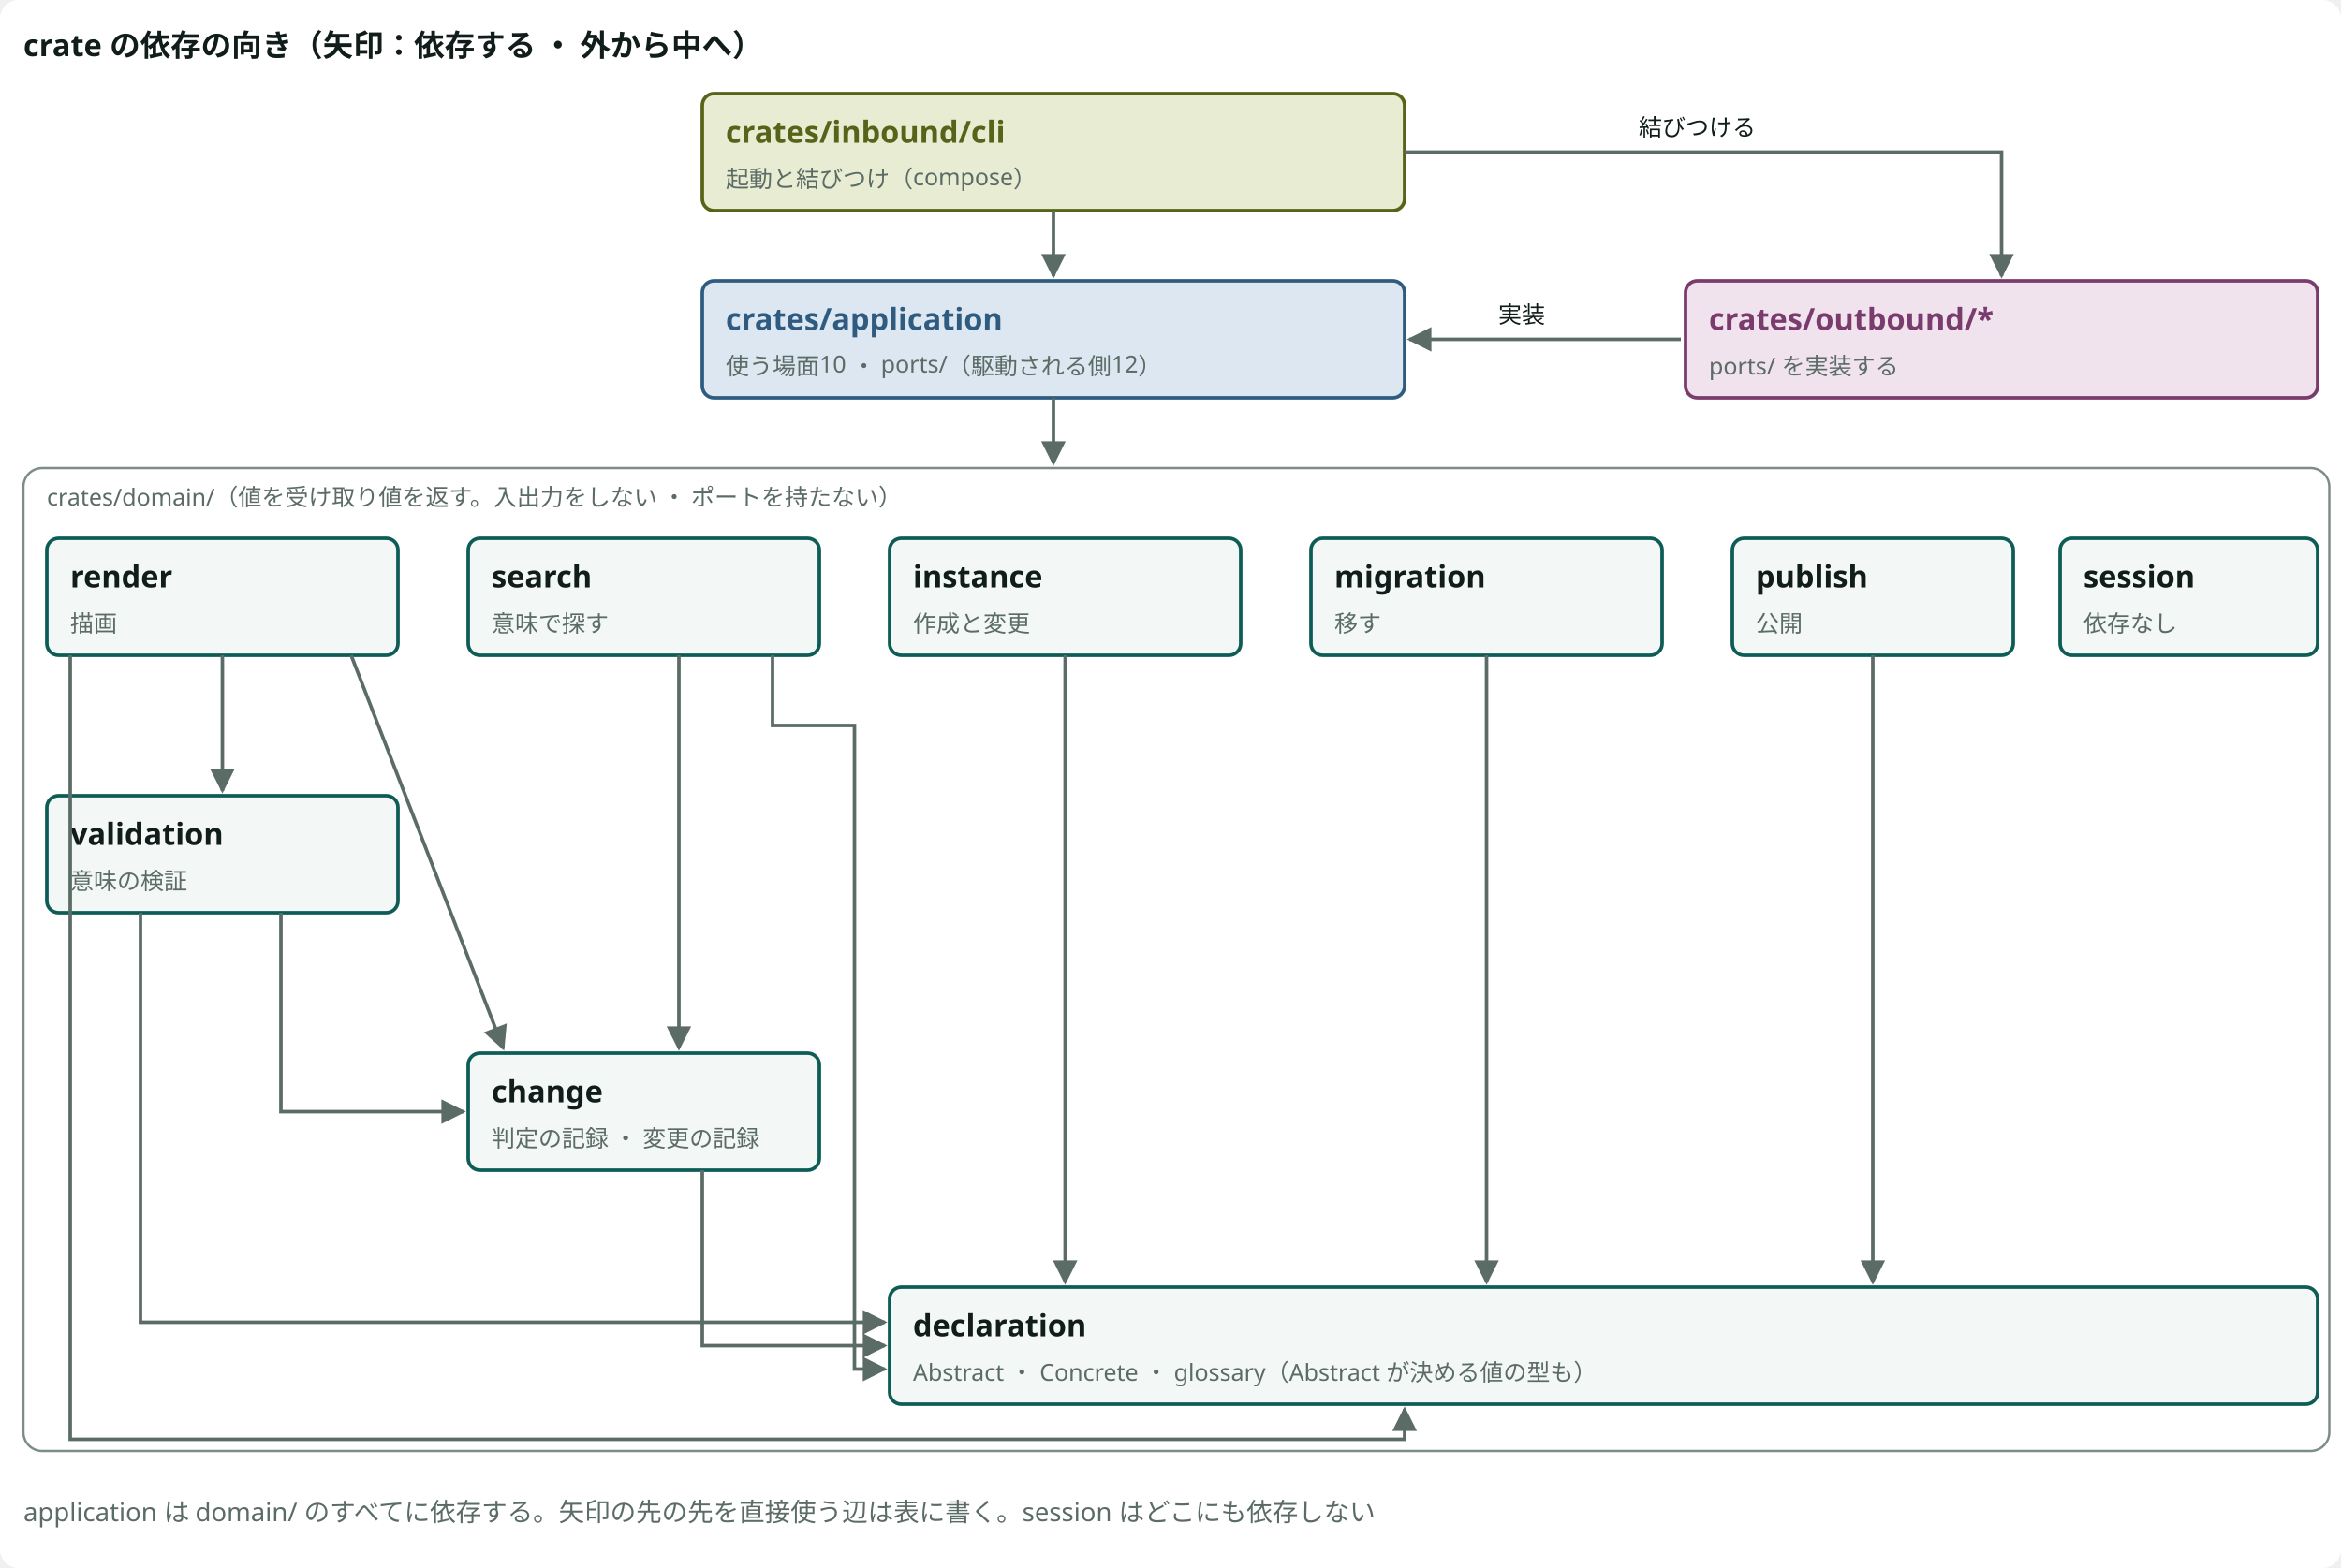
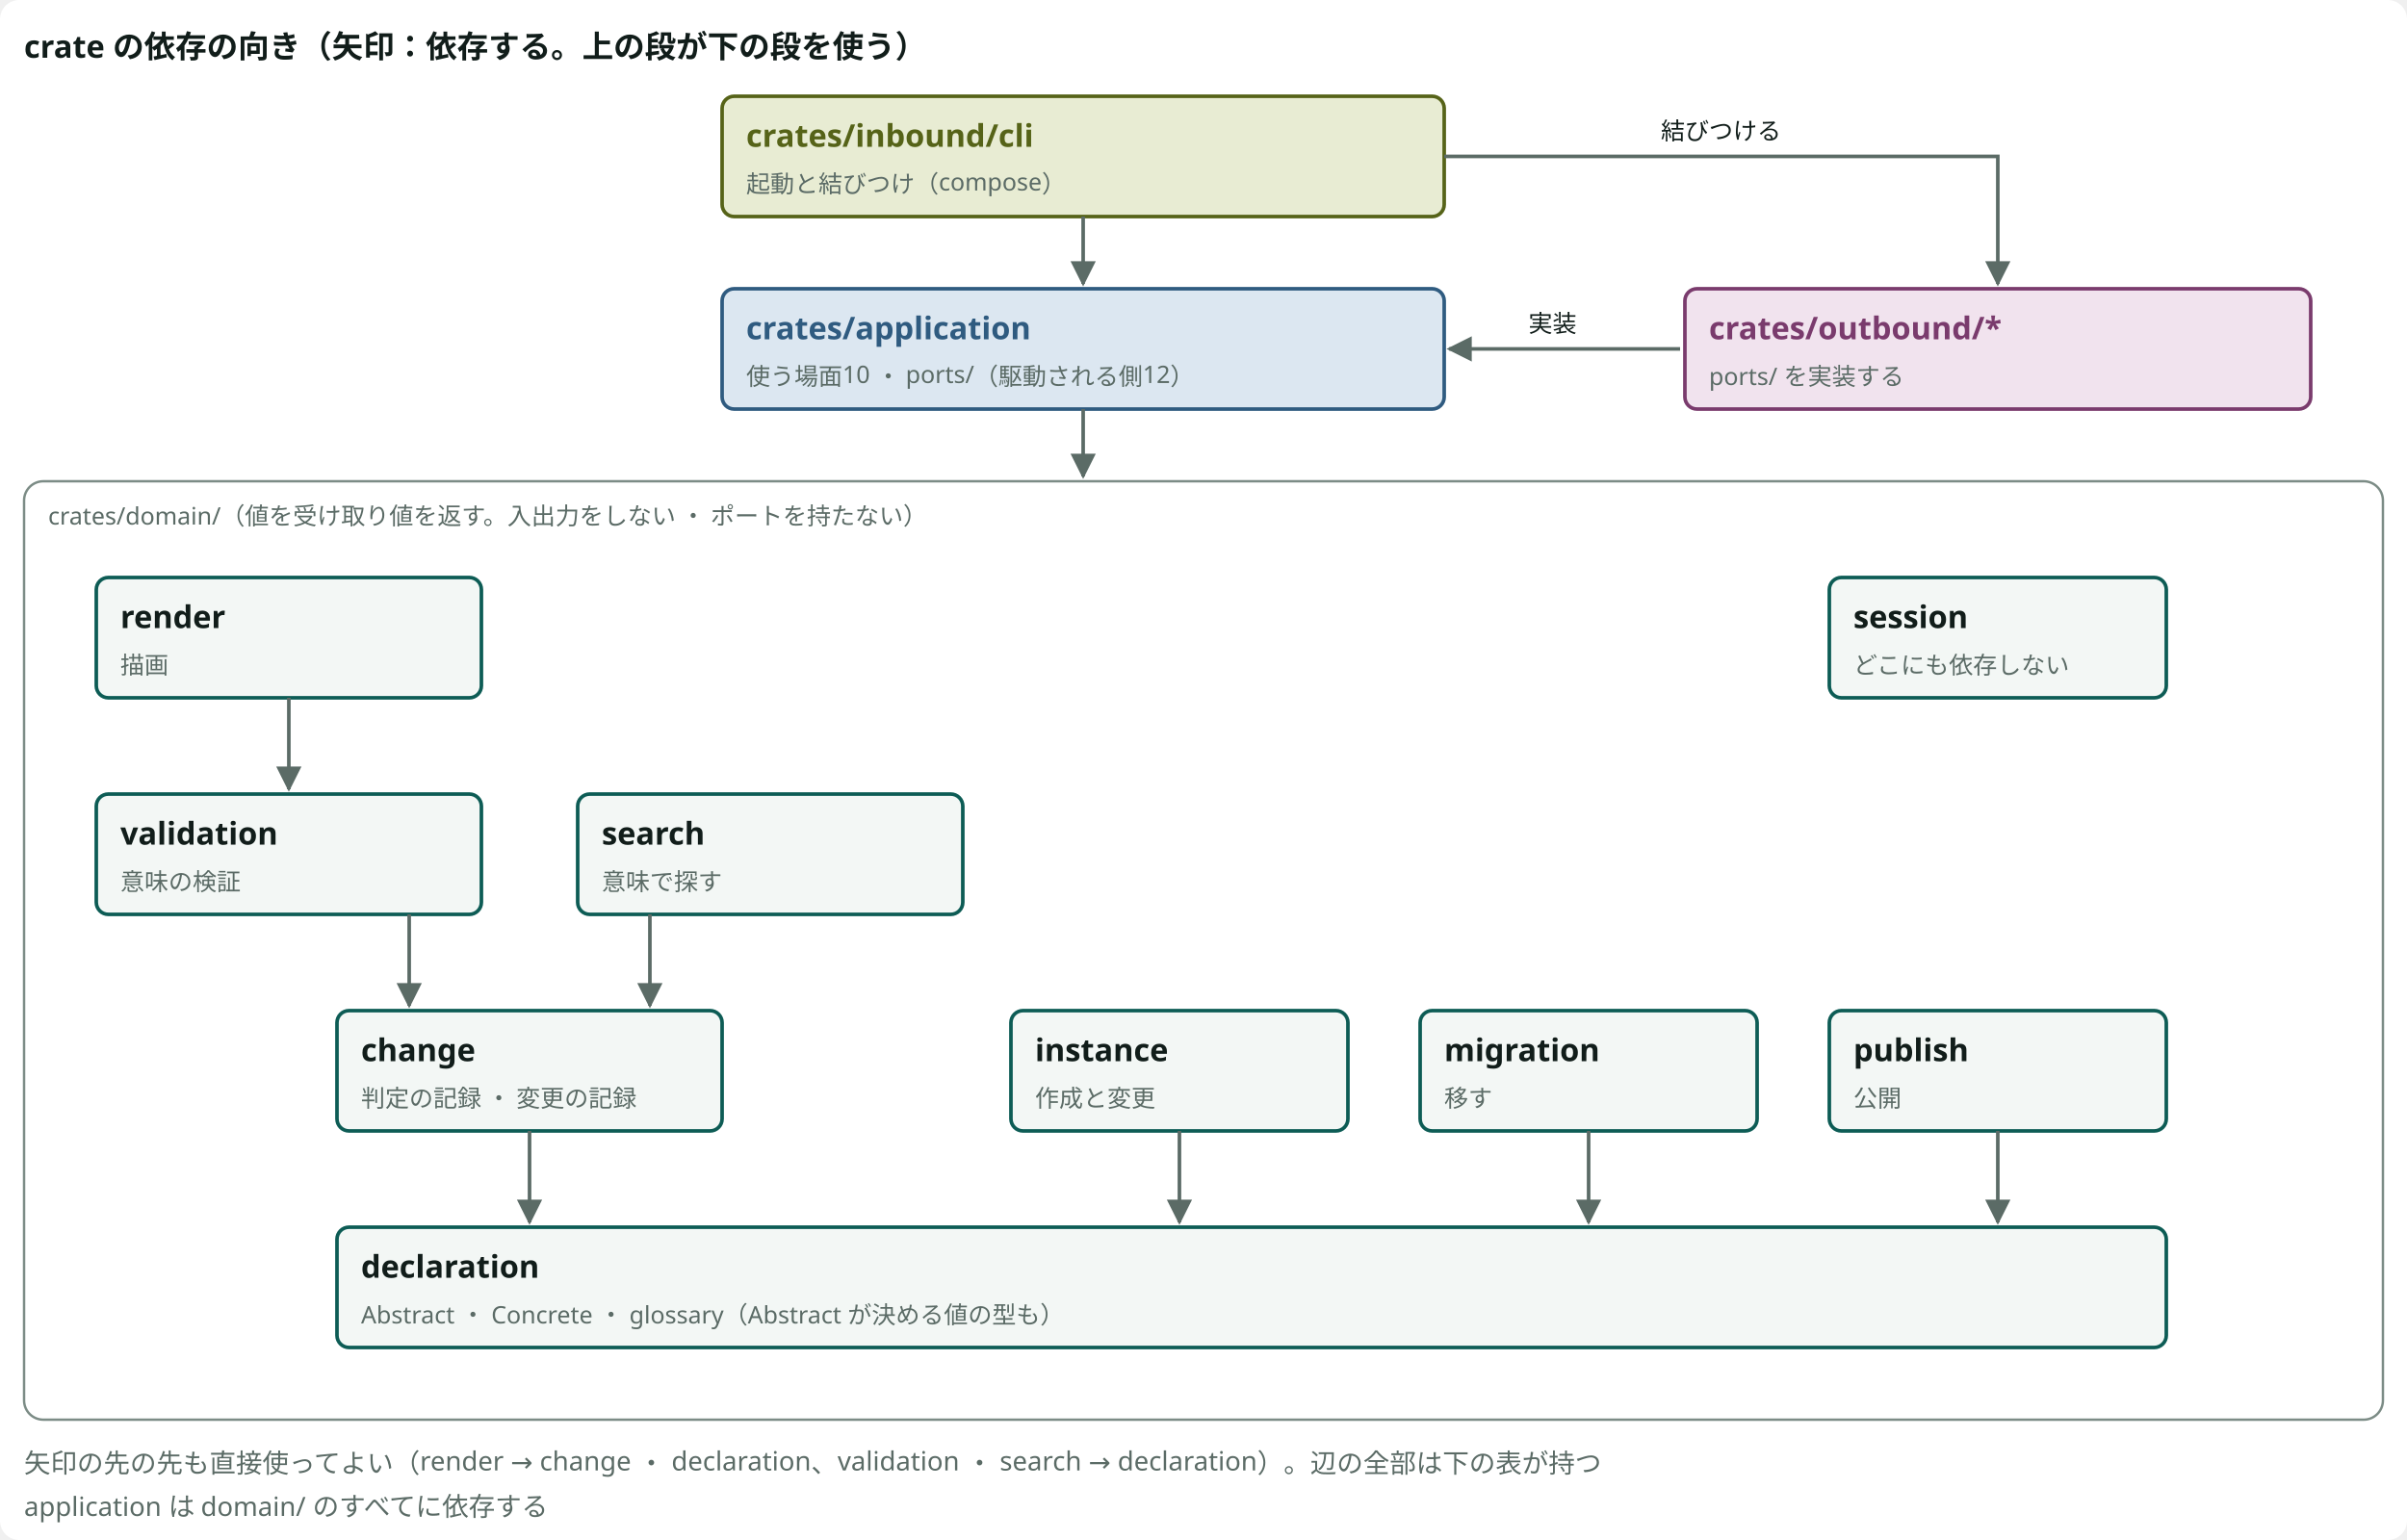
- <svg viewBox="0 0 1000 670" style="min-width:900px" role="img" aria-label="crate の依存の向き" class="dsvg">
-   <style data-dsvg="dark">.dsvg .canvas{fill:var(--dsvg-area-fill,#FFFFFF)}.dsvg .title{fill:var(--dsvg-ink,#111D1A);font-size:13px;font-weight:700}.dsvg .box.kind-3{fill:var(--dsvg-kind-3-bg,#E8ECD3);stroke:var(--dsvg-kind-3,#566318)}.dsvg .title.kind-3{fill:var(--dsvg-kind-3,#566318);font-size:13px;font-weight:700}.dsvg .note.small{fill:var(--dsvg-ink-soft,#5B6B66);font-size:10px}.dsvg .box.kind-2{fill:var(--dsvg-kind-2-bg,#DCE7F1);stroke:var(--dsvg-kind-2,#2F5B80)}.dsvg .title.kind-2{fill:var(--dsvg-kind-2,#2F5B80);font-size:13px;font-weight:700}.dsvg .box.kind-1{fill:var(--dsvg-kind-1-bg,#F1E3EE);stroke:var(--dsvg-kind-1,#7A3B6D)}.dsvg .title.kind-1{fill:var(--dsvg-kind-1,#7A3B6D);font-size:13px;font-weight:700}.dsvg .flow{stroke:var(--dsvg-ink-soft,#5B6B66)}.dsvg .label.small{fill:var(--dsvg-ink,#111D1A);font-size:10px}.dsvg .area{fill:var(--dsvg-area-fill,#FFFFFF);stroke:var(--dsvg-line,#7C8C86)}.dsvg .box{fill:var(--dsvg-box-fill,#F3F7F5);stroke:var(--dsvg-accent,#0D5C55)}.dsvg .note{fill:var(--dsvg-ink-soft,#5B6B66);font-size:11px}.dsvg #dsvg-83a78c43-arrow-5B6B66 path{fill:var(--dsvg-ink-soft,#5B6B66)}@media (prefers-color-scheme:dark){:root:not([data-theme="light"]) .dsvg,.dsvg:root:not([data-theme="light"]){--dsvg-area-fill:#22302D;--dsvg-ink:#E6EEEB;--dsvg-kind-3-bg:#262A18;--dsvg-kind-3:#BACB78;--dsvg-ink-soft:#9DADA8;--dsvg-kind-2-bg:#182A3A;--dsvg-kind-2:#8FB8DE;--dsvg-kind-1-bg:#2E1F2B;--dsvg-kind-1:#D094C2;--dsvg-line:#62756F;--dsvg-box-fill:#16211E;--dsvg-accent:#6CC9B8}}:root[data-theme="dark"] .dsvg{--dsvg-area-fill:#22302D;--dsvg-ink:#E6EEEB;--dsvg-kind-3-bg:#262A18;--dsvg-kind-3:#BACB78;--dsvg-ink-soft:#9DADA8;--dsvg-kind-2-bg:#182A3A;--dsvg-kind-2:#8FB8DE;--dsvg-kind-1-bg:#2E1F2B;--dsvg-kind-1:#D094C2;--dsvg-line:#62756F;--dsvg-box-fill:#16211E;--dsvg-accent:#6CC9B8}</style>
+ <svg viewBox="0 0 1000 640" style="min-width:900px" role="img" aria-label="crate の依存の向き" class="dsvg">
+   <style data-dsvg="dark">.dsvg .canvas{fill:var(--dsvg-area-fill,#FFFFFF)}.dsvg .title{fill:var(--dsvg-ink,#111D1A);font-size:13px;font-weight:700}.dsvg .box.kind-3{fill:var(--dsvg-kind-3-bg,#E8ECD3);stroke:var(--dsvg-kind-3,#566318)}.dsvg .title.kind-3{fill:var(--dsvg-kind-3,#566318);font-size:13px;font-weight:700}.dsvg .note.small{fill:var(--dsvg-ink-soft,#5B6B66);font-size:10px}.dsvg .box.kind-2{fill:var(--dsvg-kind-2-bg,#DCE7F1);stroke:var(--dsvg-kind-2,#2F5B80)}.dsvg .title.kind-2{fill:var(--dsvg-kind-2,#2F5B80);font-size:13px;font-weight:700}.dsvg .box.kind-1{fill:var(--dsvg-kind-1-bg,#F1E3EE);stroke:var(--dsvg-kind-1,#7A3B6D)}.dsvg .title.kind-1{fill:var(--dsvg-kind-1,#7A3B6D);font-size:13px;font-weight:700}.dsvg .flow{stroke:var(--dsvg-ink-soft,#5B6B66)}.dsvg .label.small{fill:var(--dsvg-ink,#111D1A);font-size:10px}.dsvg .area{fill:var(--dsvg-area-fill,#FFFFFF);stroke:var(--dsvg-line,#7C8C86)}.dsvg .box{fill:var(--dsvg-box-fill,#F3F7F5);stroke:var(--dsvg-accent,#0D5C55)}.dsvg .note{fill:var(--dsvg-ink-soft,#5B6B66);font-size:11px}.dsvg #dsvg-fad70726-arrow-5B6B66 path{fill:var(--dsvg-ink-soft,#5B6B66)}@media (prefers-color-scheme:dark){:root:not([data-theme="light"]) .dsvg,.dsvg:root:not([data-theme="light"]){--dsvg-area-fill:#22302D;--dsvg-ink:#E6EEEB;--dsvg-kind-3-bg:#262A18;--dsvg-kind-3:#BACB78;--dsvg-ink-soft:#9DADA8;--dsvg-kind-2-bg:#182A3A;--dsvg-kind-2:#8FB8DE;--dsvg-kind-1-bg:#2E1F2B;--dsvg-kind-1:#D094C2;--dsvg-line:#62756F;--dsvg-box-fill:#16211E;--dsvg-accent:#6CC9B8}}:root[data-theme="dark"] .dsvg{--dsvg-area-fill:#22302D;--dsvg-ink:#E6EEEB;--dsvg-kind-3-bg:#262A18;--dsvg-kind-3:#BACB78;--dsvg-ink-soft:#9DADA8;--dsvg-kind-2-bg:#182A3A;--dsvg-kind-2:#8FB8DE;--dsvg-kind-1-bg:#2E1F2B;--dsvg-kind-1:#D094C2;--dsvg-line:#62756F;--dsvg-box-fill:#16211E;--dsvg-accent:#6CC9B8}</style>
  <defs data-dsvg="marker">
-     <marker id="dsvg-83a78c43-arrow-5B6B66" viewBox="0 0 10 10" refX="9" refY="5" markerWidth="7" markerHeight="7" orient="auto-start-reverse">
+     <marker id="dsvg-fad70726-arrow-5B6B66" viewBox="0 0 10 10" refX="9" refY="5" markerWidth="7" markerHeight="7" orient="auto-start-reverse">
      <path d="M0,0 L10,5 L0,10 z" fill="#5B6B66" />
    </marker>
  </defs>
-   <rect data-dsvg="canvas" class="canvas" x="0.0" y="0.0" width="1000.0" height="670.0" fill="#FFFFFF" rx="8" />
-   <text class="title" x="10" y="24" font-family="Noto Sans JP, Hiragino Kaku Gothic ProN, sans-serif" font-size="13" font-weight="700" fill="#111D1A">crate の依存の向き（矢印：依存する ・ 外から中へ）</text>
+   <rect data-dsvg="canvas" class="canvas" x="0.0" y="0.0" width="1000.0" height="640.0" fill="#FFFFFF" rx="8" />
+   <text class="title" x="10" y="24" font-family="Noto Sans JP, Hiragino Kaku Gothic ProN, sans-serif" font-size="13" font-weight="700" fill="#111D1A">crate の依存の向き（矢印：依存する。上の段が下の段を使う）</text>
  <rect class="box kind-3" x="300" y="40" width="300" height="50" fill="#E8ECD3" stroke="#566318" stroke-width="1.5" rx="5" />
  <text class="title kind-3" x="310" y="61" font-family="Noto Sans JP, Hiragino Kaku Gothic ProN, sans-serif" font-size="13" font-weight="700" fill="#566318">crates/inbound/cli</text>
  <text class="note small" x="310" y="80" font-family="Noto Sans JP, Hiragino Kaku Gothic ProN, sans-serif" font-size="10" fill="#5B6B66">起動と結びつけ（compose）</text>
  <rect class="box kind-2" x="300" y="120" width="300" height="50" fill="#DCE7F1" stroke="#2F5B80" stroke-width="1.5" rx="5" />
  <text class="title kind-2" x="310" y="141" font-family="Noto Sans JP, Hiragino Kaku Gothic ProN, sans-serif" font-size="13" font-weight="700" fill="#2F5B80">crates/application</text>
  <text class="note small" x="310" y="160" font-family="Noto Sans JP, Hiragino Kaku Gothic ProN, sans-serif" font-size="10" fill="#5B6B66">使う場面10 ・ ports/（駆動される側12）</text>
-   <rect class="box kind-1" x="720" y="120" width="270" height="50" fill="#F1E3EE" stroke="#7A3B6D" stroke-width="1.5" rx="5" />
-   <text class="title kind-1" x="730" y="141" font-family="Noto Sans JP, Hiragino Kaku Gothic ProN, sans-serif" font-size="13" font-weight="700" fill="#7A3B6D">crates/outbound/*</text>
-   <text class="note small" x="730" y="160" font-family="Noto Sans JP, Hiragino Kaku Gothic ProN, sans-serif" font-size="10" fill="#5B6B66">ports/ を実装する</text>
-   <path class="flow" d="M450,90 V118" fill="none" stroke="#5B6B66" stroke-width="1.5" marker-end="url(#dsvg-83a78c43-arrow-5B6B66)" />
-   <path class="flow" d="M718,145 H602" fill="none" stroke="#5B6B66" stroke-width="1.5" marker-end="url(#dsvg-83a78c43-arrow-5B6B66)" />
-   <text class="label small" x="640" y="138" font-family="Noto Sans JP, Hiragino Kaku Gothic ProN, sans-serif" font-size="10" fill="#111D1A">実装</text>
-   <path class="flow" d="M600,65 H855 V118" fill="none" stroke="#5B6B66" stroke-width="1.5" marker-end="url(#dsvg-83a78c43-arrow-5B6B66)" />
-   <text class="label small" x="700" y="58" font-family="Noto Sans JP, Hiragino Kaku Gothic ProN, sans-serif" font-size="10" fill="#111D1A">結びつける</text>
-   <path class="flow" d="M450,170 V198" fill="none" stroke="#5B6B66" stroke-width="1.5" marker-end="url(#dsvg-83a78c43-arrow-5B6B66)" />
-   <rect class="area" x="10" y="200" width="985" height="420" fill="#FFFFFF" stroke="#7C8C86" stroke-width="1" rx="8" />
-   <text class="note small" x="20" y="216" font-family="Noto Sans JP, Hiragino Kaku Gothic ProN, sans-serif" font-size="10" fill="#5B6B66">crates/domain/（値を受け取り値を返す。入出力をしない ・ ポートを持たない）</text>
-   <rect class="box" x="20" y="230" width="150" height="50" fill="#F3F7F5" stroke="#0D5C55" stroke-width="1.5" rx="5" />
-   <text class="title" x="30" y="251" font-family="Noto Sans JP, Hiragino Kaku Gothic ProN, sans-serif" font-size="13" font-weight="700" fill="#111D1A">render</text>
-   <text class="note small" x="30" y="270" font-family="Noto Sans JP, Hiragino Kaku Gothic ProN, sans-serif" font-size="10" fill="#5B6B66">描画</text>
-   <rect class="box" x="200" y="230" width="150" height="50" fill="#F3F7F5" stroke="#0D5C55" stroke-width="1.5" rx="5" />
-   <text class="title" x="210" y="251" font-family="Noto Sans JP, Hiragino Kaku Gothic ProN, sans-serif" font-size="13" font-weight="700" fill="#111D1A">search</text>
-   <text class="note small" x="210" y="270" font-family="Noto Sans JP, Hiragino Kaku Gothic ProN, sans-serif" font-size="10" fill="#5B6B66">意味で探す</text>
-   <rect class="box" x="380" y="230" width="150" height="50" fill="#F3F7F5" stroke="#0D5C55" stroke-width="1.5" rx="5" />
-   <text class="title" x="390" y="251" font-family="Noto Sans JP, Hiragino Kaku Gothic ProN, sans-serif" font-size="13" font-weight="700" fill="#111D1A">instance</text>
-   <text class="note small" x="390" y="270" font-family="Noto Sans JP, Hiragino Kaku Gothic ProN, sans-serif" font-size="10" fill="#5B6B66">作成と変更</text>
-   <rect class="box" x="560" y="230" width="150" height="50" fill="#F3F7F5" stroke="#0D5C55" stroke-width="1.5" rx="5" />
-   <text class="title" x="570" y="251" font-family="Noto Sans JP, Hiragino Kaku Gothic ProN, sans-serif" font-size="13" font-weight="700" fill="#111D1A">migration</text>
-   <text class="note small" x="570" y="270" font-family="Noto Sans JP, Hiragino Kaku Gothic ProN, sans-serif" font-size="10" fill="#5B6B66">移す</text>
-   <rect class="box" x="740" y="230" width="120" height="50" fill="#F3F7F5" stroke="#0D5C55" stroke-width="1.5" rx="5" />
-   <text class="title" x="750" y="251" font-family="Noto Sans JP, Hiragino Kaku Gothic ProN, sans-serif" font-size="13" font-weight="700" fill="#111D1A">publish</text>
-   <text class="note small" x="750" y="270" font-family="Noto Sans JP, Hiragino Kaku Gothic ProN, sans-serif" font-size="10" fill="#5B6B66">公開</text>
-   <rect class="box" x="880" y="230" width="110" height="50" fill="#F3F7F5" stroke="#0D5C55" stroke-width="1.5" rx="5" />
-   <text class="title" x="890" y="251" font-family="Noto Sans JP, Hiragino Kaku Gothic ProN, sans-serif" font-size="13" font-weight="700" fill="#111D1A">session</text>
-   <text class="note small" x="890" y="270" font-family="Noto Sans JP, Hiragino Kaku Gothic ProN, sans-serif" font-size="10" fill="#5B6B66">依存なし</text>
-   <rect class="box" x="20" y="340" width="150" height="50" fill="#F3F7F5" stroke="#0D5C55" stroke-width="1.5" rx="5" />
-   <text class="title" x="30" y="361" font-family="Noto Sans JP, Hiragino Kaku Gothic ProN, sans-serif" font-size="13" font-weight="700" fill="#111D1A">validation</text>
-   <text class="note small" x="30" y="380" font-family="Noto Sans JP, Hiragino Kaku Gothic ProN, sans-serif" font-size="10" fill="#5B6B66">意味の検証</text>
-   <rect class="box" x="200" y="450" width="150" height="50" fill="#F3F7F5" stroke="#0D5C55" stroke-width="1.5" rx="5" />
-   <text class="title" x="210" y="471" font-family="Noto Sans JP, Hiragino Kaku Gothic ProN, sans-serif" font-size="13" font-weight="700" fill="#111D1A">change</text>
-   <text class="note small" x="210" y="490" font-family="Noto Sans JP, Hiragino Kaku Gothic ProN, sans-serif" font-size="10" fill="#5B6B66">判定の記録 ・ 変更の記録</text>
-   <rect class="box" x="380" y="550" width="610" height="50" fill="#F3F7F5" stroke="#0D5C55" stroke-width="1.5" rx="5" />
-   <text class="title" x="390" y="571" font-family="Noto Sans JP, Hiragino Kaku Gothic ProN, sans-serif" font-size="13" font-weight="700" fill="#111D1A">declaration</text>
-   <text class="note small" x="390" y="590" font-family="Noto Sans JP, Hiragino Kaku Gothic ProN, sans-serif" font-size="10" fill="#5B6B66">Abstract ・ Concrete ・ glossary（Abstract が決める値の型も）</text>
-   <path class="flow" d="M95,280V338" fill="none" stroke="#5B6B66" stroke-width="1.5" marker-end="url(#dsvg-83a78c43-arrow-5B6B66)" />
-   <path class="flow" d="M150,280L215,448" fill="none" stroke="#5B6B66" stroke-width="1.5" marker-end="url(#dsvg-83a78c43-arrow-5B6B66)" />
-   <path class="flow" d="M30,280V615H600V602" fill="none" stroke="#5B6B66" stroke-width="1.5" marker-end="url(#dsvg-83a78c43-arrow-5B6B66)" />
-   <path class="flow" d="M120,390V475H198" fill="none" stroke="#5B6B66" stroke-width="1.5" marker-end="url(#dsvg-83a78c43-arrow-5B6B66)" />
-   <path class="flow" d="M60,390V565H378" fill="none" stroke="#5B6B66" stroke-width="1.5" marker-end="url(#dsvg-83a78c43-arrow-5B6B66)" />
-   <path class="flow" d="M300,500V575H378" fill="none" stroke="#5B6B66" stroke-width="1.5" marker-end="url(#dsvg-83a78c43-arrow-5B6B66)" />
-   <path class="flow" d="M290,280V448" fill="none" stroke="#5B6B66" stroke-width="1.5" marker-end="url(#dsvg-83a78c43-arrow-5B6B66)" />
-   <path class="flow" d="M330,280V310H365V585H378" fill="none" stroke="#5B6B66" stroke-width="1.5" marker-end="url(#dsvg-83a78c43-arrow-5B6B66)" />
-   <path class="flow" d="M455,280V548" fill="none" stroke="#5B6B66" stroke-width="1.5" marker-end="url(#dsvg-83a78c43-arrow-5B6B66)" />
-   <path class="flow" d="M635,280V548" fill="none" stroke="#5B6B66" stroke-width="1.5" marker-end="url(#dsvg-83a78c43-arrow-5B6B66)" />
-   <path class="flow" d="M800,280V548" fill="none" stroke="#5B6B66" stroke-width="1.5" marker-end="url(#dsvg-83a78c43-arrow-5B6B66)" />
-   <text class="note" x="10" y="650" font-family="Noto Sans JP, Hiragino Kaku Gothic ProN, sans-serif" font-size="11" fill="#5B6B66">application は domain/ のすべてに依存する。矢印の先の先を直接使う辺は表に書く。session はどこにも依存しない</text>
+   <rect class="box kind-1" x="700" y="120" width="260" height="50" fill="#F1E3EE" stroke="#7A3B6D" stroke-width="1.5" rx="5" />
+   <text class="title kind-1" x="710" y="141" font-family="Noto Sans JP, Hiragino Kaku Gothic ProN, sans-serif" font-size="13" font-weight="700" fill="#7A3B6D">crates/outbound/*</text>
+   <text class="note small" x="710" y="160" font-family="Noto Sans JP, Hiragino Kaku Gothic ProN, sans-serif" font-size="10" fill="#5B6B66">ports/ を実装する</text>
+   <path class="flow" d="M450,90 V118" fill="none" stroke="#5B6B66" stroke-width="1.5" marker-end="url(#dsvg-fad70726-arrow-5B6B66)" />
+   <path class="flow" d="M698,145 H602" fill="none" stroke="#5B6B66" stroke-width="1.5" marker-end="url(#dsvg-fad70726-arrow-5B6B66)" />
+   <text class="label small" x="635" y="138" font-family="Noto Sans JP, Hiragino Kaku Gothic ProN, sans-serif" font-size="10" fill="#111D1A">実装</text>
+   <path class="flow" d="M600,65 H830 V118" fill="none" stroke="#5B6B66" stroke-width="1.5" marker-end="url(#dsvg-fad70726-arrow-5B6B66)" />
+   <text class="label small" x="690" y="58" font-family="Noto Sans JP, Hiragino Kaku Gothic ProN, sans-serif" font-size="10" fill="#111D1A">結びつける</text>
+   <path class="flow" d="M450,170 V198" fill="none" stroke="#5B6B66" stroke-width="1.5" marker-end="url(#dsvg-fad70726-arrow-5B6B66)" />
+   <rect class="area" x="10" y="200" width="980" height="390" fill="#FFFFFF" stroke="#7C8C86" stroke-width="1" rx="8" />
+   <text class="note small" x="20" y="218" font-family="Noto Sans JP, Hiragino Kaku Gothic ProN, sans-serif" font-size="10" fill="#5B6B66">crates/domain/（値を受け取り値を返す。入出力をしない ・ ポートを持たない）</text>
+   <rect class="box" x="40" y="240" width="160" height="50" fill="#F3F7F5" stroke="#0D5C55" stroke-width="1.5" rx="5" />
+   <text class="title" x="50" y="261" font-family="Noto Sans JP, Hiragino Kaku Gothic ProN, sans-serif" font-size="13" font-weight="700" fill="#111D1A">render</text>
+   <text class="note small" x="50" y="280" font-family="Noto Sans JP, Hiragino Kaku Gothic ProN, sans-serif" font-size="10" fill="#5B6B66">描画</text>
+   <rect class="box" x="760" y="240" width="140" height="50" fill="#F3F7F5" stroke="#0D5C55" stroke-width="1.5" rx="5" />
+   <text class="title" x="770" y="261" font-family="Noto Sans JP, Hiragino Kaku Gothic ProN, sans-serif" font-size="13" font-weight="700" fill="#111D1A">session</text>
+   <text class="note small" x="770" y="280" font-family="Noto Sans JP, Hiragino Kaku Gothic ProN, sans-serif" font-size="10" fill="#5B6B66">どこにも依存しない</text>
+   <rect class="box" x="40" y="330" width="160" height="50" fill="#F3F7F5" stroke="#0D5C55" stroke-width="1.5" rx="5" />
+   <text class="title" x="50" y="351" font-family="Noto Sans JP, Hiragino Kaku Gothic ProN, sans-serif" font-size="13" font-weight="700" fill="#111D1A">validation</text>
+   <text class="note small" x="50" y="370" font-family="Noto Sans JP, Hiragino Kaku Gothic ProN, sans-serif" font-size="10" fill="#5B6B66">意味の検証</text>
+   <rect class="box" x="240" y="330" width="160" height="50" fill="#F3F7F5" stroke="#0D5C55" stroke-width="1.5" rx="5" />
+   <text class="title" x="250" y="351" font-family="Noto Sans JP, Hiragino Kaku Gothic ProN, sans-serif" font-size="13" font-weight="700" fill="#111D1A">search</text>
+   <text class="note small" x="250" y="370" font-family="Noto Sans JP, Hiragino Kaku Gothic ProN, sans-serif" font-size="10" fill="#5B6B66">意味で探す</text>
+   <rect class="box" x="140" y="420" width="160" height="50" fill="#F3F7F5" stroke="#0D5C55" stroke-width="1.5" rx="5" />
+   <text class="title" x="150" y="441" font-family="Noto Sans JP, Hiragino Kaku Gothic ProN, sans-serif" font-size="13" font-weight="700" fill="#111D1A">change</text>
+   <text class="note small" x="150" y="460" font-family="Noto Sans JP, Hiragino Kaku Gothic ProN, sans-serif" font-size="10" fill="#5B6B66">判定の記録 ・ 変更の記録</text>
+   <rect class="box" x="420" y="420" width="140" height="50" fill="#F3F7F5" stroke="#0D5C55" stroke-width="1.5" rx="5" />
+   <text class="title" x="430" y="441" font-family="Noto Sans JP, Hiragino Kaku Gothic ProN, sans-serif" font-size="13" font-weight="700" fill="#111D1A">instance</text>
+   <text class="note small" x="430" y="460" font-family="Noto Sans JP, Hiragino Kaku Gothic ProN, sans-serif" font-size="10" fill="#5B6B66">作成と変更</text>
+   <rect class="box" x="590" y="420" width="140" height="50" fill="#F3F7F5" stroke="#0D5C55" stroke-width="1.5" rx="5" />
+   <text class="title" x="600" y="441" font-family="Noto Sans JP, Hiragino Kaku Gothic ProN, sans-serif" font-size="13" font-weight="700" fill="#111D1A">migration</text>
+   <text class="note small" x="600" y="460" font-family="Noto Sans JP, Hiragino Kaku Gothic ProN, sans-serif" font-size="10" fill="#5B6B66">移す</text>
+   <rect class="box" x="760" y="420" width="140" height="50" fill="#F3F7F5" stroke="#0D5C55" stroke-width="1.5" rx="5" />
+   <text class="title" x="770" y="441" font-family="Noto Sans JP, Hiragino Kaku Gothic ProN, sans-serif" font-size="13" font-weight="700" fill="#111D1A">publish</text>
+   <text class="note small" x="770" y="460" font-family="Noto Sans JP, Hiragino Kaku Gothic ProN, sans-serif" font-size="10" fill="#5B6B66">公開</text>
+   <rect class="box" x="140" y="510" width="760" height="50" fill="#F3F7F5" stroke="#0D5C55" stroke-width="1.5" rx="5" />
+   <text class="title" x="150" y="531" font-family="Noto Sans JP, Hiragino Kaku Gothic ProN, sans-serif" font-size="13" font-weight="700" fill="#111D1A">declaration</text>
+   <text class="note small" x="150" y="550" font-family="Noto Sans JP, Hiragino Kaku Gothic ProN, sans-serif" font-size="10" fill="#5B6B66">Abstract ・ Concrete ・ glossary（Abstract が決める値の型も）</text>
+   <path class="flow" d="M120,290 V328" fill="none" stroke="#5B6B66" stroke-width="1.5" marker-end="url(#dsvg-fad70726-arrow-5B6B66)" />
+   <path class="flow" d="M170,380 V418" fill="none" stroke="#5B6B66" stroke-width="1.5" marker-end="url(#dsvg-fad70726-arrow-5B6B66)" />
+   <path class="flow" d="M270,380 V418" fill="none" stroke="#5B6B66" stroke-width="1.5" marker-end="url(#dsvg-fad70726-arrow-5B6B66)" />
+   <path class="flow" d="M220,470 V508" fill="none" stroke="#5B6B66" stroke-width="1.5" marker-end="url(#dsvg-fad70726-arrow-5B6B66)" />
+   <path class="flow" d="M490,470 V508" fill="none" stroke="#5B6B66" stroke-width="1.5" marker-end="url(#dsvg-fad70726-arrow-5B6B66)" />
+   <path class="flow" d="M660,470 V508" fill="none" stroke="#5B6B66" stroke-width="1.5" marker-end="url(#dsvg-fad70726-arrow-5B6B66)" />
+   <path class="flow" d="M830,470 V508" fill="none" stroke="#5B6B66" stroke-width="1.5" marker-end="url(#dsvg-fad70726-arrow-5B6B66)" />
+   <text class="note" x="10" y="612" font-family="Noto Sans JP, Hiragino Kaku Gothic ProN, sans-serif" font-size="11" fill="#5B6B66">矢印の先の先も直接使ってよい（render → change ・ declaration、validation ・ search → declaration）。辺の全部は下の表が持つ</text>
+   <text class="note" x="10" y="630" font-family="Noto Sans JP, Hiragino Kaku Gothic ProN, sans-serif" font-size="11" fill="#5B6B66">application は domain/ のすべてに依存する</text>
</svg>
